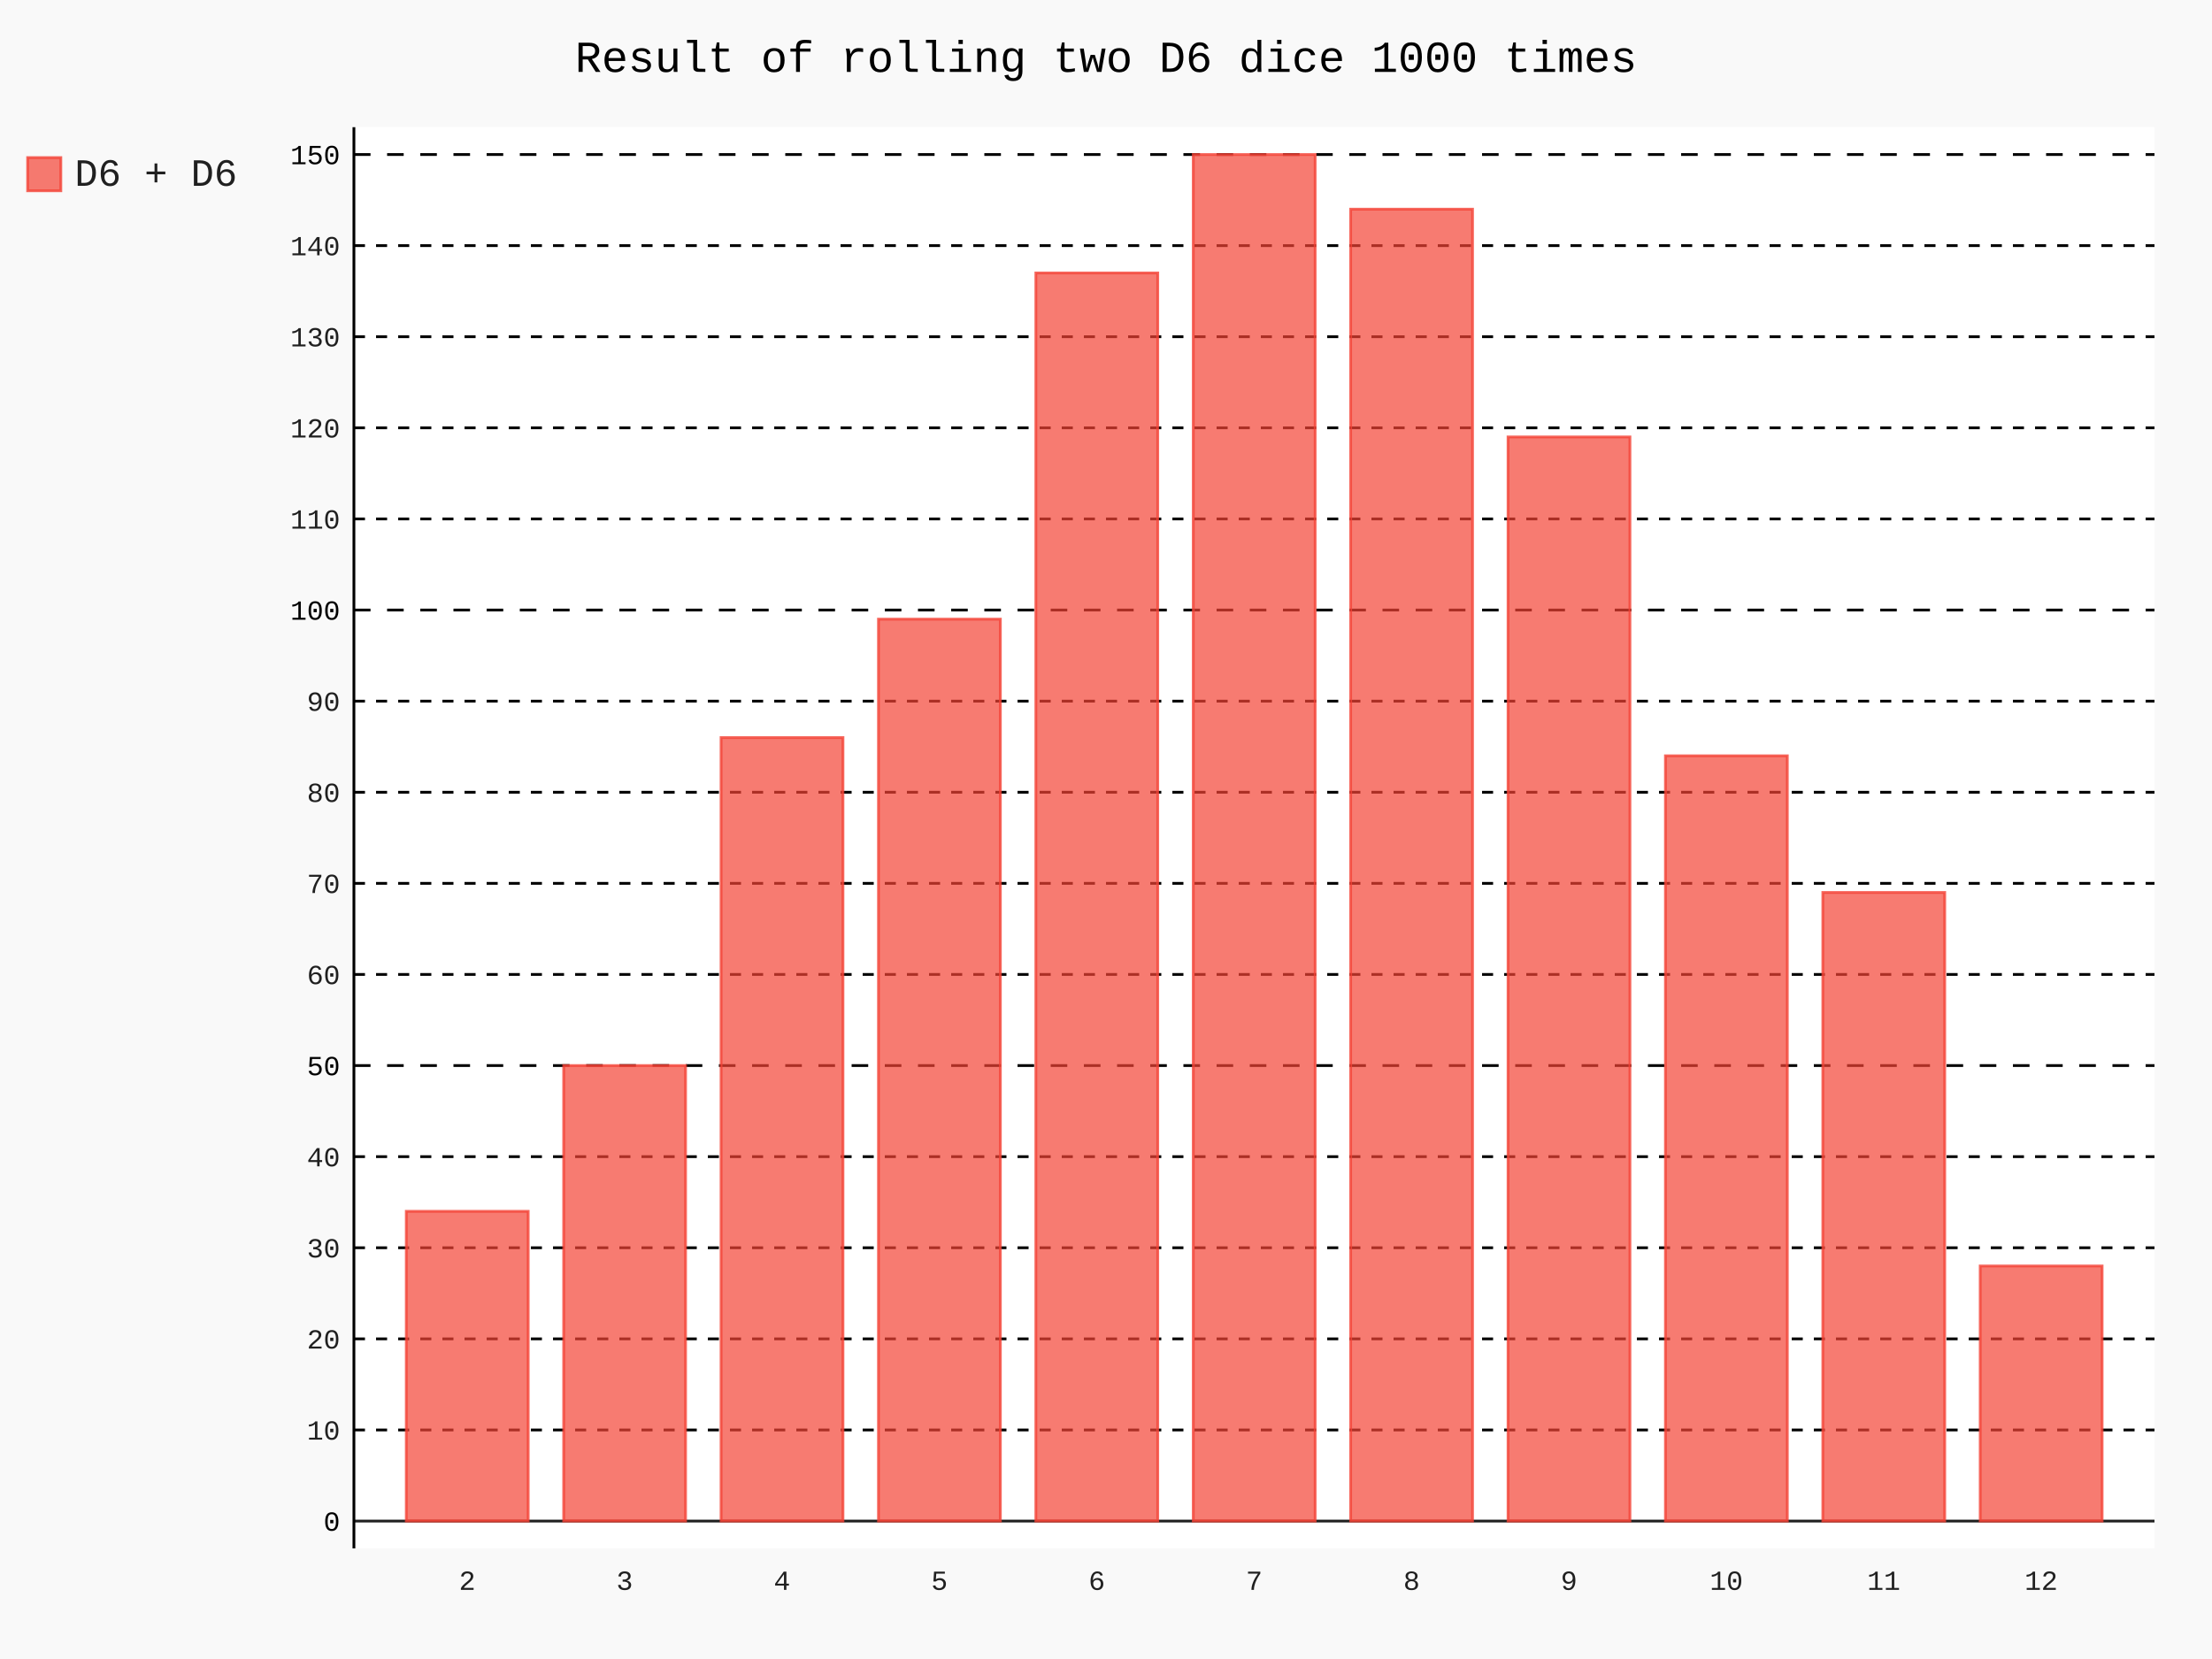
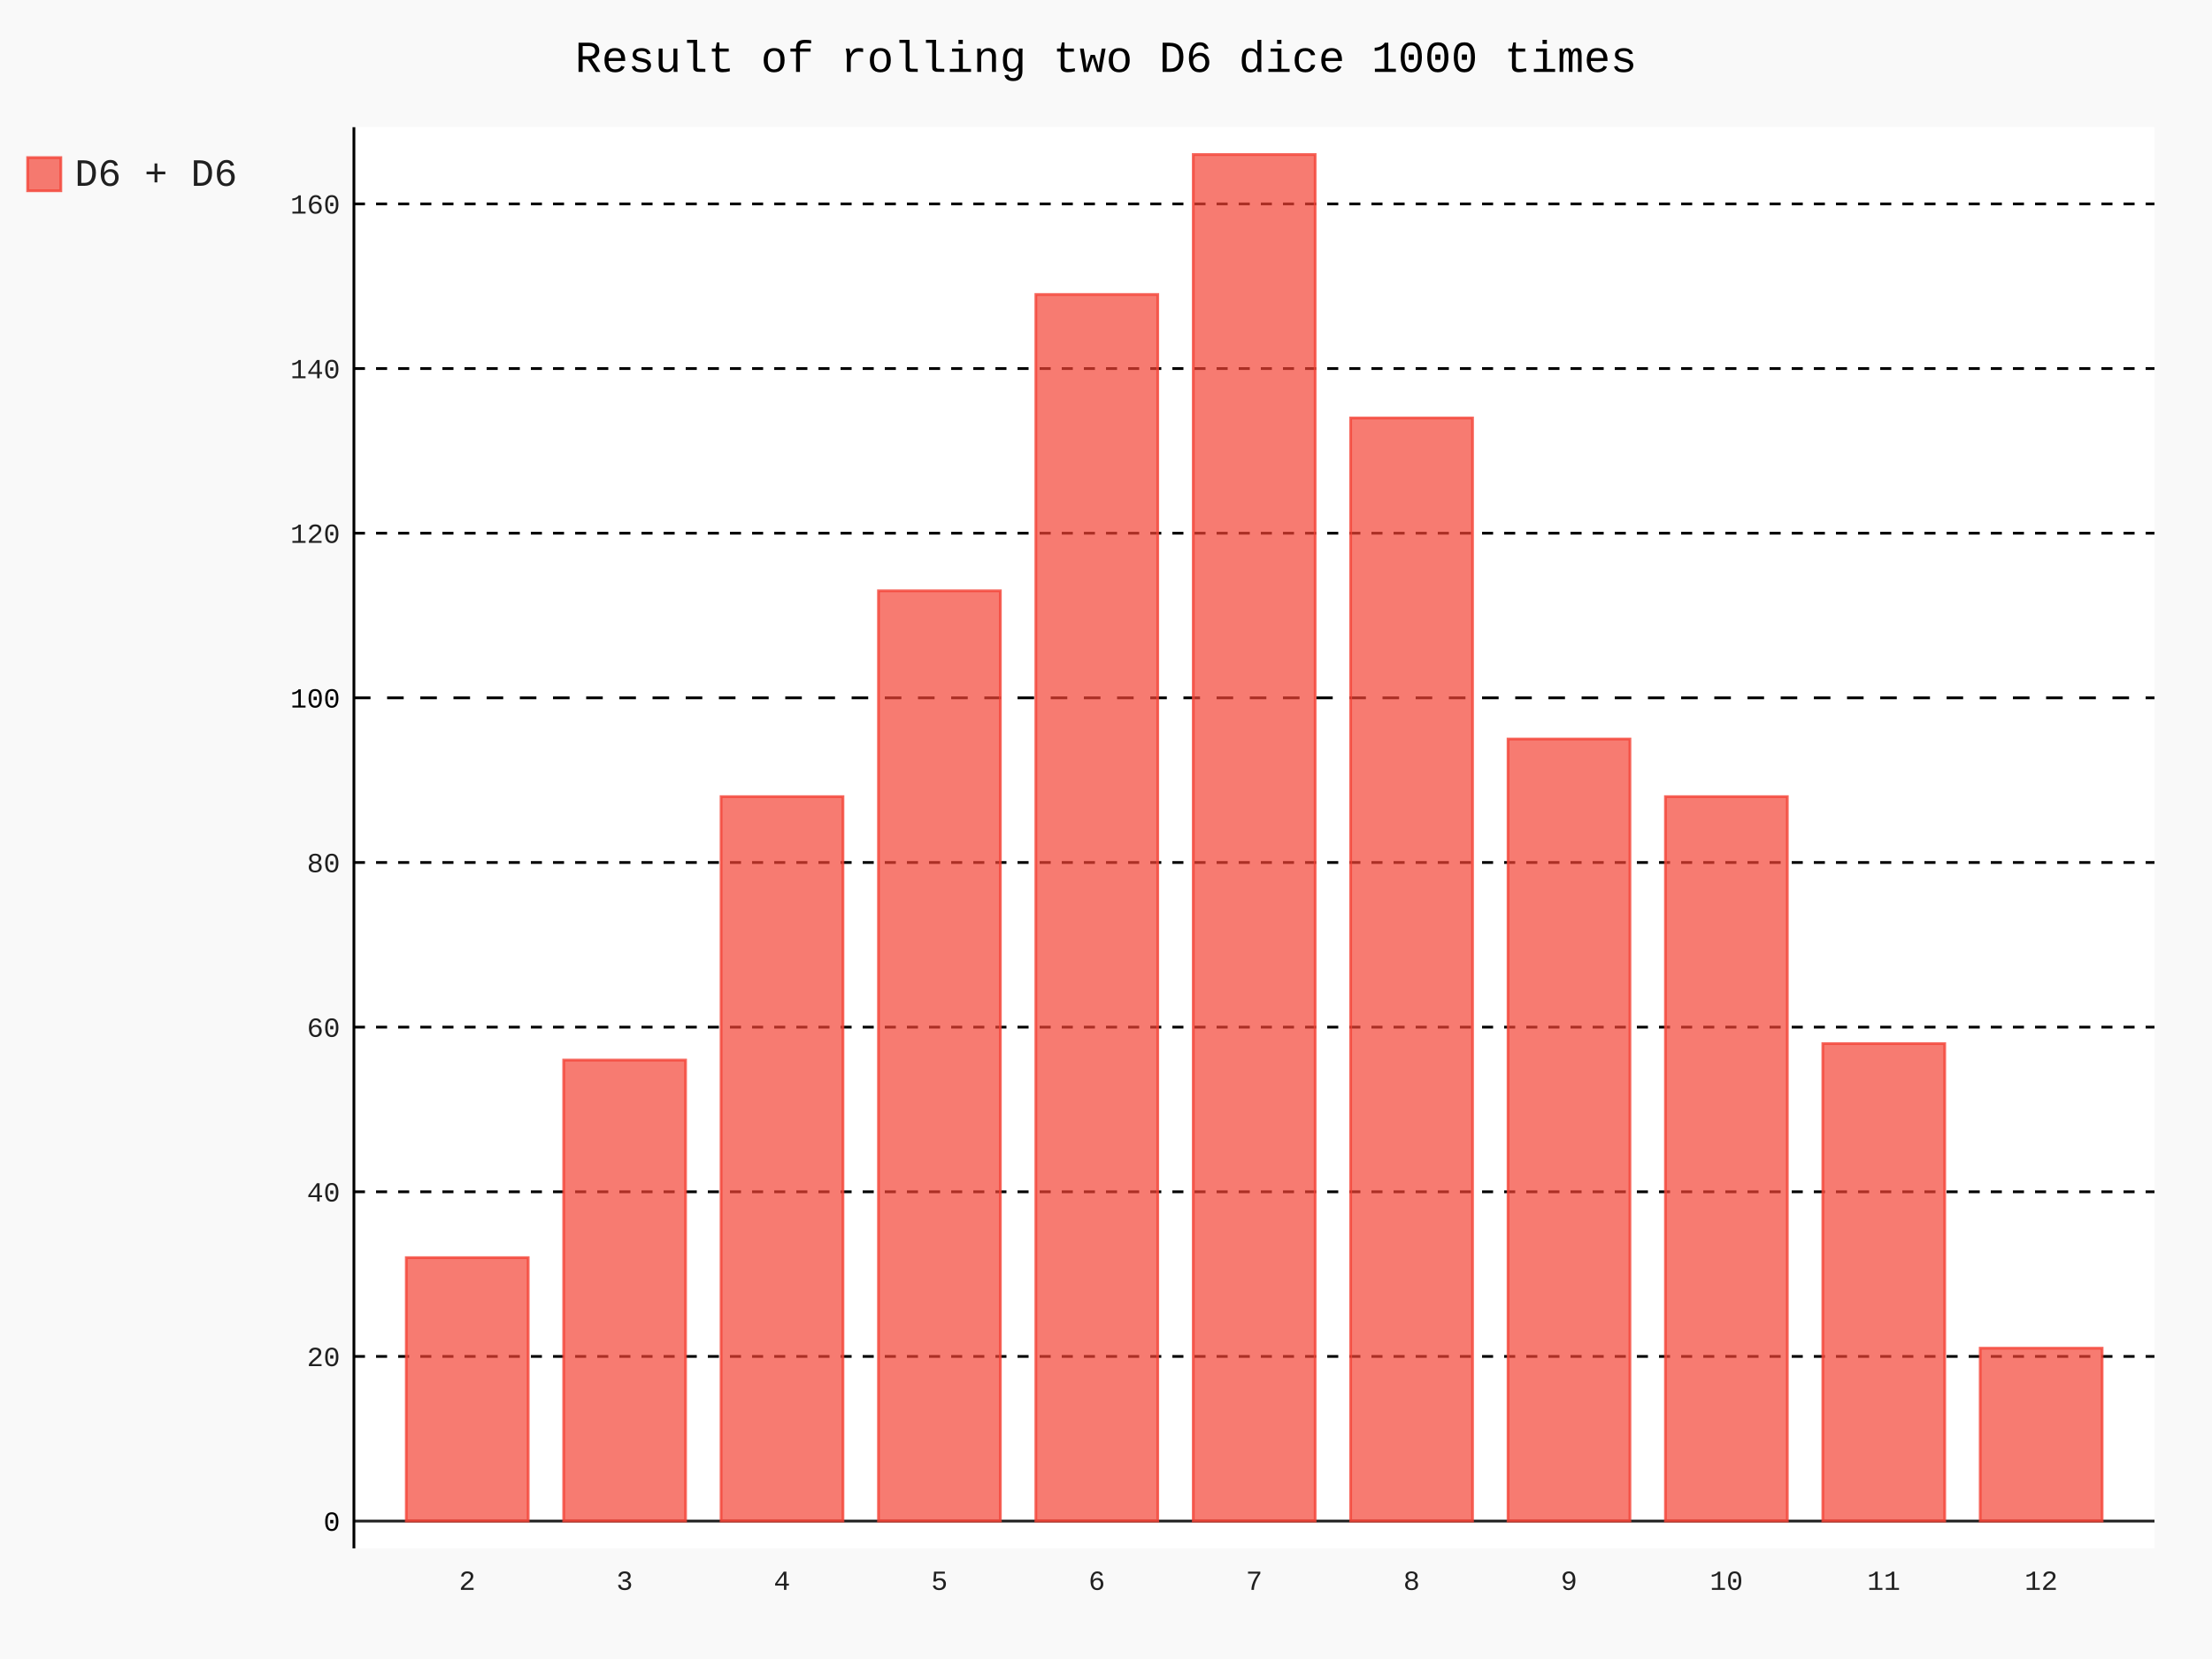
- <svg xmlns="http://www.w3.org/2000/svg" id="chart-4d494d7b-173f-40f3-a917-13144a5aabf2" class="pygal-chart" viewBox="0 0 800 600">
+ <svg xmlns="http://www.w3.org/2000/svg" id="chart-a406bae0-e3c9-4589-b843-1a130b6cd3bc" class="pygal-chart" viewBox="0 0 800 600">
  <defs>
-     <style type="text/css">#chart-4d494d7b-173f-40f3-a917-13144a5aabf2{-webkit-user-select:none;-webkit-font-smoothing:antialiased;font-family:Consolas,"Liberation Mono",Menlo,Courier,monospace}#chart-4d494d7b-173f-40f3-a917-13144a5aabf2 .title{font-family:Consolas,"Liberation Mono",Menlo,Courier,monospace;font-size:16px}#chart-4d494d7b-173f-40f3-a917-13144a5aabf2 .legends .legend text{font-family:Consolas,"Liberation Mono",Menlo,Courier,monospace;font-size:14px}#chart-4d494d7b-173f-40f3-a917-13144a5aabf2 .axis text{font-family:Consolas,"Liberation Mono",Menlo,Courier,monospace;font-size:10px}#chart-4d494d7b-173f-40f3-a917-13144a5aabf2 .axis text.major{font-family:Consolas,"Liberation Mono",Menlo,Courier,monospace;font-size:10px}#chart-4d494d7b-173f-40f3-a917-13144a5aabf2 .text-overlay text.value{font-family:Consolas,"Liberation Mono",Menlo,Courier,monospace;font-size:16px}#chart-4d494d7b-173f-40f3-a917-13144a5aabf2 .text-overlay text.label{font-family:Consolas,"Liberation Mono",Menlo,Courier,monospace;font-size:10px}#chart-4d494d7b-173f-40f3-a917-13144a5aabf2 .tooltip{font-family:Consolas,"Liberation Mono",Menlo,Courier,monospace;font-size:14px}#chart-4d494d7b-173f-40f3-a917-13144a5aabf2 text.no_data{font-family:Consolas,"Liberation Mono",Menlo,Courier,monospace;font-size:64px}
- #chart-4d494d7b-173f-40f3-a917-13144a5aabf2{background-color:rgba(249,249,249,1)}#chart-4d494d7b-173f-40f3-a917-13144a5aabf2 path,#chart-4d494d7b-173f-40f3-a917-13144a5aabf2 line,#chart-4d494d7b-173f-40f3-a917-13144a5aabf2 rect,#chart-4d494d7b-173f-40f3-a917-13144a5aabf2 circle{-webkit-transition:150ms;-moz-transition:150ms;transition:150ms}#chart-4d494d7b-173f-40f3-a917-13144a5aabf2 .graph &gt; .background{fill:rgba(249,249,249,1)}#chart-4d494d7b-173f-40f3-a917-13144a5aabf2 .plot &gt; .background{fill:rgba(255,255,255,1)}#chart-4d494d7b-173f-40f3-a917-13144a5aabf2 .graph{fill:rgba(0,0,0,.87)}#chart-4d494d7b-173f-40f3-a917-13144a5aabf2 text.no_data{fill:rgba(0,0,0,1)}#chart-4d494d7b-173f-40f3-a917-13144a5aabf2 .title{fill:rgba(0,0,0,1)}#chart-4d494d7b-173f-40f3-a917-13144a5aabf2 .legends .legend text{fill:rgba(0,0,0,.87)}#chart-4d494d7b-173f-40f3-a917-13144a5aabf2 .legends .legend:hover text{fill:rgba(0,0,0,1)}#chart-4d494d7b-173f-40f3-a917-13144a5aabf2 .axis .line{stroke:rgba(0,0,0,1)}#chart-4d494d7b-173f-40f3-a917-13144a5aabf2 .axis .guide.line{stroke:rgba(0,0,0,.54)}#chart-4d494d7b-173f-40f3-a917-13144a5aabf2 .axis .major.line{stroke:rgba(0,0,0,.87)}#chart-4d494d7b-173f-40f3-a917-13144a5aabf2 .axis text.major{fill:rgba(0,0,0,1)}#chart-4d494d7b-173f-40f3-a917-13144a5aabf2 .axis.y .guides:hover .guide.line,#chart-4d494d7b-173f-40f3-a917-13144a5aabf2 .line-graph .axis.x .guides:hover .guide.line,#chart-4d494d7b-173f-40f3-a917-13144a5aabf2 .stackedline-graph .axis.x .guides:hover .guide.line,#chart-4d494d7b-173f-40f3-a917-13144a5aabf2 .xy-graph .axis.x .guides:hover .guide.line{stroke:rgba(0,0,0,1)}#chart-4d494d7b-173f-40f3-a917-13144a5aabf2 .axis .guides:hover text{fill:rgba(0,0,0,1)}#chart-4d494d7b-173f-40f3-a917-13144a5aabf2 .reactive{fill-opacity:.7;stroke-opacity:.8;stroke-width:1}#chart-4d494d7b-173f-40f3-a917-13144a5aabf2 .ci{stroke:rgba(0,0,0,.87)}#chart-4d494d7b-173f-40f3-a917-13144a5aabf2 .reactive.active,#chart-4d494d7b-173f-40f3-a917-13144a5aabf2 .active .reactive{fill-opacity:.8;stroke-opacity:.9;stroke-width:4}#chart-4d494d7b-173f-40f3-a917-13144a5aabf2 .ci .reactive.active{stroke-width:1.5}#chart-4d494d7b-173f-40f3-a917-13144a5aabf2 .series text{fill:rgba(0,0,0,1)}#chart-4d494d7b-173f-40f3-a917-13144a5aabf2 .tooltip rect{fill:rgba(255,255,255,1);stroke:rgba(0,0,0,1);-webkit-transition:opacity 150ms;-moz-transition:opacity 150ms;transition:opacity 150ms}#chart-4d494d7b-173f-40f3-a917-13144a5aabf2 .tooltip .label{fill:rgba(0,0,0,.87)}#chart-4d494d7b-173f-40f3-a917-13144a5aabf2 .tooltip .label{fill:rgba(0,0,0,.87)}#chart-4d494d7b-173f-40f3-a917-13144a5aabf2 .tooltip .legend{font-size:.8em;fill:rgba(0,0,0,.54)}#chart-4d494d7b-173f-40f3-a917-13144a5aabf2 .tooltip .x_label{font-size:.6em;fill:rgba(0,0,0,1)}#chart-4d494d7b-173f-40f3-a917-13144a5aabf2 .tooltip .xlink{font-size:.5em;text-decoration:underline}#chart-4d494d7b-173f-40f3-a917-13144a5aabf2 .tooltip .value{font-size:1.5em}#chart-4d494d7b-173f-40f3-a917-13144a5aabf2 .bound{font-size:.5em}#chart-4d494d7b-173f-40f3-a917-13144a5aabf2 .max-value{font-size:.75em;fill:rgba(0,0,0,.54)}#chart-4d494d7b-173f-40f3-a917-13144a5aabf2 .map-element{fill:rgba(255,255,255,1);stroke:rgba(0,0,0,.54) !important}#chart-4d494d7b-173f-40f3-a917-13144a5aabf2 .map-element .reactive{fill-opacity:inherit;stroke-opacity:inherit}#chart-4d494d7b-173f-40f3-a917-13144a5aabf2 .color-0,#chart-4d494d7b-173f-40f3-a917-13144a5aabf2 .color-0 a:visited{stroke:#F44336;fill:#F44336}#chart-4d494d7b-173f-40f3-a917-13144a5aabf2 .text-overlay .color-0 text{fill:black}
- #chart-4d494d7b-173f-40f3-a917-13144a5aabf2 text.no_data{text-anchor:middle}#chart-4d494d7b-173f-40f3-a917-13144a5aabf2 .guide.line{fill:none}#chart-4d494d7b-173f-40f3-a917-13144a5aabf2 .centered{text-anchor:middle}#chart-4d494d7b-173f-40f3-a917-13144a5aabf2 .title{text-anchor:middle}#chart-4d494d7b-173f-40f3-a917-13144a5aabf2 .legends .legend text{fill-opacity:1}#chart-4d494d7b-173f-40f3-a917-13144a5aabf2 .axis.x text{text-anchor:middle}#chart-4d494d7b-173f-40f3-a917-13144a5aabf2 .axis.x:not(.web) text[transform]{text-anchor:start}#chart-4d494d7b-173f-40f3-a917-13144a5aabf2 .axis.x:not(.web) text[transform].backwards{text-anchor:end}#chart-4d494d7b-173f-40f3-a917-13144a5aabf2 .axis.y text{text-anchor:end}#chart-4d494d7b-173f-40f3-a917-13144a5aabf2 .axis.y text[transform].backwards{text-anchor:start}#chart-4d494d7b-173f-40f3-a917-13144a5aabf2 .axis.y2 text{text-anchor:start}#chart-4d494d7b-173f-40f3-a917-13144a5aabf2 .axis.y2 text[transform].backwards{text-anchor:end}#chart-4d494d7b-173f-40f3-a917-13144a5aabf2 .axis .guide.line{stroke-dasharray:4,4;stroke:black}#chart-4d494d7b-173f-40f3-a917-13144a5aabf2 .axis .major.guide.line{stroke-dasharray:6,6;stroke:black}#chart-4d494d7b-173f-40f3-a917-13144a5aabf2 .horizontal .axis.y .guide.line,#chart-4d494d7b-173f-40f3-a917-13144a5aabf2 .horizontal .axis.y2 .guide.line,#chart-4d494d7b-173f-40f3-a917-13144a5aabf2 .vertical .axis.x .guide.line{opacity:0}#chart-4d494d7b-173f-40f3-a917-13144a5aabf2 .horizontal .axis.always_show .guide.line,#chart-4d494d7b-173f-40f3-a917-13144a5aabf2 .vertical .axis.always_show .guide.line{opacity:1 !important}#chart-4d494d7b-173f-40f3-a917-13144a5aabf2 .axis.y .guides:hover .guide.line,#chart-4d494d7b-173f-40f3-a917-13144a5aabf2 .axis.y2 .guides:hover .guide.line,#chart-4d494d7b-173f-40f3-a917-13144a5aabf2 .axis.x .guides:hover .guide.line{opacity:1}#chart-4d494d7b-173f-40f3-a917-13144a5aabf2 .axis .guides:hover text{opacity:1}#chart-4d494d7b-173f-40f3-a917-13144a5aabf2 .nofill{fill:none}#chart-4d494d7b-173f-40f3-a917-13144a5aabf2 .subtle-fill{fill-opacity:.2}#chart-4d494d7b-173f-40f3-a917-13144a5aabf2 .dot{stroke-width:1px;fill-opacity:1;stroke-opacity:1}#chart-4d494d7b-173f-40f3-a917-13144a5aabf2 .dot.active{stroke-width:5px}#chart-4d494d7b-173f-40f3-a917-13144a5aabf2 .dot.negative{fill:transparent}#chart-4d494d7b-173f-40f3-a917-13144a5aabf2 text,#chart-4d494d7b-173f-40f3-a917-13144a5aabf2 tspan{stroke:none !important}#chart-4d494d7b-173f-40f3-a917-13144a5aabf2 .series text.active{opacity:1}#chart-4d494d7b-173f-40f3-a917-13144a5aabf2 .tooltip rect{fill-opacity:.95;stroke-width:.5}#chart-4d494d7b-173f-40f3-a917-13144a5aabf2 .tooltip text{fill-opacity:1}#chart-4d494d7b-173f-40f3-a917-13144a5aabf2 .showable{visibility:hidden}#chart-4d494d7b-173f-40f3-a917-13144a5aabf2 .showable.shown{visibility:visible}#chart-4d494d7b-173f-40f3-a917-13144a5aabf2 .gauge-background{fill:rgba(229,229,229,1);stroke:none}#chart-4d494d7b-173f-40f3-a917-13144a5aabf2 .bg-lines{stroke:rgba(249,249,249,1);stroke-width:2px}</style>
+     <style type="text/css">#chart-a406bae0-e3c9-4589-b843-1a130b6cd3bc{-webkit-user-select:none;-webkit-font-smoothing:antialiased;font-family:Consolas,"Liberation Mono",Menlo,Courier,monospace}#chart-a406bae0-e3c9-4589-b843-1a130b6cd3bc .title{font-family:Consolas,"Liberation Mono",Menlo,Courier,monospace;font-size:16px}#chart-a406bae0-e3c9-4589-b843-1a130b6cd3bc .legends .legend text{font-family:Consolas,"Liberation Mono",Menlo,Courier,monospace;font-size:14px}#chart-a406bae0-e3c9-4589-b843-1a130b6cd3bc .axis text{font-family:Consolas,"Liberation Mono",Menlo,Courier,monospace;font-size:10px}#chart-a406bae0-e3c9-4589-b843-1a130b6cd3bc .axis text.major{font-family:Consolas,"Liberation Mono",Menlo,Courier,monospace;font-size:10px}#chart-a406bae0-e3c9-4589-b843-1a130b6cd3bc .text-overlay text.value{font-family:Consolas,"Liberation Mono",Menlo,Courier,monospace;font-size:16px}#chart-a406bae0-e3c9-4589-b843-1a130b6cd3bc .text-overlay text.label{font-family:Consolas,"Liberation Mono",Menlo,Courier,monospace;font-size:10px}#chart-a406bae0-e3c9-4589-b843-1a130b6cd3bc .tooltip{font-family:Consolas,"Liberation Mono",Menlo,Courier,monospace;font-size:14px}#chart-a406bae0-e3c9-4589-b843-1a130b6cd3bc text.no_data{font-family:Consolas,"Liberation Mono",Menlo,Courier,monospace;font-size:64px}
+ #chart-a406bae0-e3c9-4589-b843-1a130b6cd3bc{background-color:rgba(249,249,249,1)}#chart-a406bae0-e3c9-4589-b843-1a130b6cd3bc path,#chart-a406bae0-e3c9-4589-b843-1a130b6cd3bc line,#chart-a406bae0-e3c9-4589-b843-1a130b6cd3bc rect,#chart-a406bae0-e3c9-4589-b843-1a130b6cd3bc circle{-webkit-transition:150ms;-moz-transition:150ms;transition:150ms}#chart-a406bae0-e3c9-4589-b843-1a130b6cd3bc .graph &gt; .background{fill:rgba(249,249,249,1)}#chart-a406bae0-e3c9-4589-b843-1a130b6cd3bc .plot &gt; .background{fill:rgba(255,255,255,1)}#chart-a406bae0-e3c9-4589-b843-1a130b6cd3bc .graph{fill:rgba(0,0,0,.87)}#chart-a406bae0-e3c9-4589-b843-1a130b6cd3bc text.no_data{fill:rgba(0,0,0,1)}#chart-a406bae0-e3c9-4589-b843-1a130b6cd3bc .title{fill:rgba(0,0,0,1)}#chart-a406bae0-e3c9-4589-b843-1a130b6cd3bc .legends .legend text{fill:rgba(0,0,0,.87)}#chart-a406bae0-e3c9-4589-b843-1a130b6cd3bc .legends .legend:hover text{fill:rgba(0,0,0,1)}#chart-a406bae0-e3c9-4589-b843-1a130b6cd3bc .axis .line{stroke:rgba(0,0,0,1)}#chart-a406bae0-e3c9-4589-b843-1a130b6cd3bc .axis .guide.line{stroke:rgba(0,0,0,.54)}#chart-a406bae0-e3c9-4589-b843-1a130b6cd3bc .axis .major.line{stroke:rgba(0,0,0,.87)}#chart-a406bae0-e3c9-4589-b843-1a130b6cd3bc .axis text.major{fill:rgba(0,0,0,1)}#chart-a406bae0-e3c9-4589-b843-1a130b6cd3bc .axis.y .guides:hover .guide.line,#chart-a406bae0-e3c9-4589-b843-1a130b6cd3bc .line-graph .axis.x .guides:hover .guide.line,#chart-a406bae0-e3c9-4589-b843-1a130b6cd3bc .stackedline-graph .axis.x .guides:hover .guide.line,#chart-a406bae0-e3c9-4589-b843-1a130b6cd3bc .xy-graph .axis.x .guides:hover .guide.line{stroke:rgba(0,0,0,1)}#chart-a406bae0-e3c9-4589-b843-1a130b6cd3bc .axis .guides:hover text{fill:rgba(0,0,0,1)}#chart-a406bae0-e3c9-4589-b843-1a130b6cd3bc .reactive{fill-opacity:.7;stroke-opacity:.8;stroke-width:1}#chart-a406bae0-e3c9-4589-b843-1a130b6cd3bc .ci{stroke:rgba(0,0,0,.87)}#chart-a406bae0-e3c9-4589-b843-1a130b6cd3bc .reactive.active,#chart-a406bae0-e3c9-4589-b843-1a130b6cd3bc .active .reactive{fill-opacity:.8;stroke-opacity:.9;stroke-width:4}#chart-a406bae0-e3c9-4589-b843-1a130b6cd3bc .ci .reactive.active{stroke-width:1.5}#chart-a406bae0-e3c9-4589-b843-1a130b6cd3bc .series text{fill:rgba(0,0,0,1)}#chart-a406bae0-e3c9-4589-b843-1a130b6cd3bc .tooltip rect{fill:rgba(255,255,255,1);stroke:rgba(0,0,0,1);-webkit-transition:opacity 150ms;-moz-transition:opacity 150ms;transition:opacity 150ms}#chart-a406bae0-e3c9-4589-b843-1a130b6cd3bc .tooltip .label{fill:rgba(0,0,0,.87)}#chart-a406bae0-e3c9-4589-b843-1a130b6cd3bc .tooltip .label{fill:rgba(0,0,0,.87)}#chart-a406bae0-e3c9-4589-b843-1a130b6cd3bc .tooltip .legend{font-size:.8em;fill:rgba(0,0,0,.54)}#chart-a406bae0-e3c9-4589-b843-1a130b6cd3bc .tooltip .x_label{font-size:.6em;fill:rgba(0,0,0,1)}#chart-a406bae0-e3c9-4589-b843-1a130b6cd3bc .tooltip .xlink{font-size:.5em;text-decoration:underline}#chart-a406bae0-e3c9-4589-b843-1a130b6cd3bc .tooltip .value{font-size:1.5em}#chart-a406bae0-e3c9-4589-b843-1a130b6cd3bc .bound{font-size:.5em}#chart-a406bae0-e3c9-4589-b843-1a130b6cd3bc .max-value{font-size:.75em;fill:rgba(0,0,0,.54)}#chart-a406bae0-e3c9-4589-b843-1a130b6cd3bc .map-element{fill:rgba(255,255,255,1);stroke:rgba(0,0,0,.54) !important}#chart-a406bae0-e3c9-4589-b843-1a130b6cd3bc .map-element .reactive{fill-opacity:inherit;stroke-opacity:inherit}#chart-a406bae0-e3c9-4589-b843-1a130b6cd3bc .color-0,#chart-a406bae0-e3c9-4589-b843-1a130b6cd3bc .color-0 a:visited{stroke:#F44336;fill:#F44336}#chart-a406bae0-e3c9-4589-b843-1a130b6cd3bc .text-overlay .color-0 text{fill:black}
+ #chart-a406bae0-e3c9-4589-b843-1a130b6cd3bc text.no_data{text-anchor:middle}#chart-a406bae0-e3c9-4589-b843-1a130b6cd3bc .guide.line{fill:none}#chart-a406bae0-e3c9-4589-b843-1a130b6cd3bc .centered{text-anchor:middle}#chart-a406bae0-e3c9-4589-b843-1a130b6cd3bc .title{text-anchor:middle}#chart-a406bae0-e3c9-4589-b843-1a130b6cd3bc .legends .legend text{fill-opacity:1}#chart-a406bae0-e3c9-4589-b843-1a130b6cd3bc .axis.x text{text-anchor:middle}#chart-a406bae0-e3c9-4589-b843-1a130b6cd3bc .axis.x:not(.web) text[transform]{text-anchor:start}#chart-a406bae0-e3c9-4589-b843-1a130b6cd3bc .axis.x:not(.web) text[transform].backwards{text-anchor:end}#chart-a406bae0-e3c9-4589-b843-1a130b6cd3bc .axis.y text{text-anchor:end}#chart-a406bae0-e3c9-4589-b843-1a130b6cd3bc .axis.y text[transform].backwards{text-anchor:start}#chart-a406bae0-e3c9-4589-b843-1a130b6cd3bc .axis.y2 text{text-anchor:start}#chart-a406bae0-e3c9-4589-b843-1a130b6cd3bc .axis.y2 text[transform].backwards{text-anchor:end}#chart-a406bae0-e3c9-4589-b843-1a130b6cd3bc .axis .guide.line{stroke-dasharray:4,4;stroke:black}#chart-a406bae0-e3c9-4589-b843-1a130b6cd3bc .axis .major.guide.line{stroke-dasharray:6,6;stroke:black}#chart-a406bae0-e3c9-4589-b843-1a130b6cd3bc .horizontal .axis.y .guide.line,#chart-a406bae0-e3c9-4589-b843-1a130b6cd3bc .horizontal .axis.y2 .guide.line,#chart-a406bae0-e3c9-4589-b843-1a130b6cd3bc .vertical .axis.x .guide.line{opacity:0}#chart-a406bae0-e3c9-4589-b843-1a130b6cd3bc .horizontal .axis.always_show .guide.line,#chart-a406bae0-e3c9-4589-b843-1a130b6cd3bc .vertical .axis.always_show .guide.line{opacity:1 !important}#chart-a406bae0-e3c9-4589-b843-1a130b6cd3bc .axis.y .guides:hover .guide.line,#chart-a406bae0-e3c9-4589-b843-1a130b6cd3bc .axis.y2 .guides:hover .guide.line,#chart-a406bae0-e3c9-4589-b843-1a130b6cd3bc .axis.x .guides:hover .guide.line{opacity:1}#chart-a406bae0-e3c9-4589-b843-1a130b6cd3bc .axis .guides:hover text{opacity:1}#chart-a406bae0-e3c9-4589-b843-1a130b6cd3bc .nofill{fill:none}#chart-a406bae0-e3c9-4589-b843-1a130b6cd3bc .subtle-fill{fill-opacity:.2}#chart-a406bae0-e3c9-4589-b843-1a130b6cd3bc .dot{stroke-width:1px;fill-opacity:1;stroke-opacity:1}#chart-a406bae0-e3c9-4589-b843-1a130b6cd3bc .dot.active{stroke-width:5px}#chart-a406bae0-e3c9-4589-b843-1a130b6cd3bc .dot.negative{fill:transparent}#chart-a406bae0-e3c9-4589-b843-1a130b6cd3bc text,#chart-a406bae0-e3c9-4589-b843-1a130b6cd3bc tspan{stroke:none !important}#chart-a406bae0-e3c9-4589-b843-1a130b6cd3bc .series text.active{opacity:1}#chart-a406bae0-e3c9-4589-b843-1a130b6cd3bc .tooltip rect{fill-opacity:.95;stroke-width:.5}#chart-a406bae0-e3c9-4589-b843-1a130b6cd3bc .tooltip text{fill-opacity:1}#chart-a406bae0-e3c9-4589-b843-1a130b6cd3bc .showable{visibility:hidden}#chart-a406bae0-e3c9-4589-b843-1a130b6cd3bc .showable.shown{visibility:visible}#chart-a406bae0-e3c9-4589-b843-1a130b6cd3bc .gauge-background{fill:rgba(229,229,229,1);stroke:none}#chart-a406bae0-e3c9-4589-b843-1a130b6cd3bc .bg-lines{stroke:rgba(249,249,249,1);stroke-width:2px}</style>
  </defs>
  <g class="graph bar-graph vertical">
    <rect x="0" y="0" width="800" height="600" class="background" />
    <g transform="translate(128, 46)" class="plot">
      <rect x="0" y="0" width="651.2" height="514" class="background" />
      <g class="axis y always_show">
        <g class="guides">
          <path d="M0 504.115 h651.2" class="axis major line" />
          <text x="-5" y="507.615" class="major">0</text>
        </g>
        <g class="guides">
-           <path d="M0 471.167 h651.2" class="guide line" />
-           <text x="-5" y="474.667" class="">10</text>
+           <path d="M0 444.57 h651.2" class="guide line" />
+           <text x="-5" y="448.07" class="">20</text>
        </g>
        <g class="guides">
-           <path d="M0 438.218 h651.2" class="guide line" />
-           <text x="-5" y="441.718" class="">20</text>
+           <path d="M0 385.024 h651.2" class="guide line" />
+           <text x="-5" y="388.524" class="">40</text>
        </g>
        <g class="guides">
-           <path d="M0 405.269 h651.2" class="guide line" />
-           <text x="-5" y="408.769" class="">30</text>
+           <path d="M0 325.478 h651.2" class="guide line" />
+           <text x="-5" y="328.978" class="">60</text>
        </g>
        <g class="guides">
-           <path d="M0 372.321 h651.2" class="guide line" />
-           <text x="-5" y="375.821" class="">40</text>
+           <path d="M0 265.932 h651.2" class="guide line" />
+           <text x="-5" y="269.432" class="">80</text>
        </g>
        <g class="guides">
-           <path d="M0 339.372 h651.2" class="major guide line" />
-           <text x="-5" y="342.872" class="major">50</text>
+           <path d="M0 206.386 h651.2" class="major guide line" />
+           <text x="-5" y="209.886" class="major">100</text>
        </g>
        <g class="guides">
-           <path d="M0 306.423 h651.2" class="guide line" />
-           <text x="-5" y="309.923" class="">60</text>
+           <path d="M0 146.84 h651.2" class="guide line" />
+           <text x="-5" y="150.34" class="">120</text>
        </g>
        <g class="guides">
-           <path d="M0 273.474 h651.2" class="guide line" />
-           <text x="-5" y="276.974" class="">70</text>
+           <path d="M0 87.294 h651.2" class="guide line" />
+           <text x="-5" y="90.794" class="">140</text>
        </g>
        <g class="guides">
-           <path d="M0 240.526 h651.2" class="guide line" />
-           <text x="-5" y="244.026" class="">80</text>
-         </g>
-         <g class="guides">
-           <path d="M0 207.577 h651.2" class="guide line" />
-           <text x="-5" y="211.077" class="">90</text>
-         </g>
-         <g class="guides">
-           <path d="M0 174.628 h651.2" class="major guide line" />
-           <text x="-5" y="178.128" class="major">100</text>
-         </g>
-         <g class="guides">
-           <path d="M0 141.679 h651.2" class="guide line" />
-           <text x="-5" y="145.179" class="">110</text>
-         </g>
-         <g class="guides">
-           <path d="M0 108.731 h651.2" class="guide line" />
-           <text x="-5" y="112.231" class="">120</text>
-         </g>
-         <g class="guides">
-           <path d="M0 75.782 h651.2" class="guide line" />
-           <text x="-5" y="79.282" class="">130</text>
-         </g>
-         <g class="guides">
-           <path d="M0 42.833 h651.2" class="guide line" />
-           <text x="-5" y="46.333" class="">140</text>
-         </g>
-         <g class="guides">
-           <path d="M0 9.885 h651.2" class="major guide line" />
-           <text x="-5" y="13.385" class="major">150</text>
+           <path d="M0 27.748 h651.2" class="guide line" />
+           <text x="-5" y="31.248" class="">160</text>
        </g>
      </g>
      <g class="axis x">
        <path d="M0 0 v514" class="line" />
        <g class="guides">
          <path d="M40.985 0 v514" class="guide line" />
          <text x="40.985" y="529.0" class="">2</text>
        </g>
        <g class="guides">
          <path d="M97.908 0 v514" class="guide line" />
          <text x="97.908" y="529.0" class="">3</text>
        </g>
        <g class="guides">
          <path d="M154.831 0 v514" class="guide line" />
          <text x="154.831" y="529.0" class="">4</text>
        </g>
        <g class="guides">
          <path d="M211.754 0 v514" class="guide line" />
          <text x="211.754" y="529.0" class="">5</text>
        </g>
        <g class="guides">
          <path d="M268.677 0 v514" class="guide line" />
          <text x="268.677" y="529.0" class="">6</text>
        </g>
        <g class="guides">
          <path d="M325.6 0 v514" class="guide line" />
          <text x="325.6" y="529.0" class="">7</text>
        </g>
        <g class="guides">
          <path d="M382.523 0 v514" class="guide line" />
          <text x="382.523" y="529.0" class="">8</text>
        </g>
        <g class="guides">
          <path d="M439.446 0 v514" class="guide line" />
          <text x="439.446" y="529.0" class="">9</text>
        </g>
        <g class="guides">
          <path d="M496.369 0 v514" class="guide line" />
          <text x="496.369" y="529.0" class="">10</text>
        </g>
        <g class="guides">
          <path d="M553.292 0 v514" class="guide line" />
          <text x="553.292" y="529.0" class="">11</text>
        </g>
        <g class="guides">
          <path d="M610.215 0 v514" class="guide line" />
          <text x="610.215" y="529.0" class="">12</text>
        </g>
      </g>
      <g class="series serie-0 color-0">
        <g class="bars">
          <g class="bar">
-             <rect x="18.944" y="392.09" rx="0" ry="0" width="44.081" height="112.026" class="rect reactive tooltip-trigger" />
+             <rect x="18.944" y="408.842" rx="0" ry="0" width="44.081" height="95.273" class="rect reactive tooltip-trigger" />
          </g>
          <g class="bar">
-             <rect x="75.867" y="339.372" rx="0" ry="0" width="44.081" height="164.744" class="rect reactive tooltip-trigger" />
+             <rect x="75.867" y="337.387" rx="0" ry="0" width="44.081" height="166.728" class="rect reactive tooltip-trigger" />
          </g>
          <g class="bar">
-             <rect x="132.79" y="220.756" rx="0" ry="0" width="44.081" height="283.359" class="rect reactive tooltip-trigger" />
+             <rect x="132.79" y="242.114" rx="0" ry="0" width="44.081" height="262.002" class="rect reactive tooltip-trigger" />
          </g>
          <g class="bar">
-             <rect x="189.713" y="177.923" rx="0" ry="0" width="44.081" height="326.192" class="rect reactive tooltip-trigger" />
+             <rect x="189.713" y="167.681" rx="0" ry="0" width="44.081" height="336.434" class="rect reactive tooltip-trigger" />
          </g>
          <g class="bar">
-             <rect x="246.636" y="52.718" rx="0" ry="0" width="44.081" height="451.397" class="rect reactive tooltip-trigger" />
+             <rect x="246.636" y="60.499" rx="0" ry="0" width="44.081" height="443.617" class="rect reactive tooltip-trigger" />
          </g>
          <g class="bar">
            <rect x="303.559" y="9.885" rx="0" ry="0" width="44.081" height="494.231" class="rect reactive tooltip-trigger" />
          </g>
          <g class="bar">
-             <rect x="360.482" y="29.654" rx="0" ry="0" width="44.081" height="474.462" class="rect reactive tooltip-trigger" />
+             <rect x="360.482" y="105.158" rx="0" ry="0" width="44.081" height="398.957" class="rect reactive tooltip-trigger" />
          </g>
          <g class="bar">
-             <rect x="417.406" y="112.026" rx="0" ry="0" width="44.081" height="392.09" class="rect reactive tooltip-trigger" />
+             <rect x="417.406" y="221.272" rx="0" ry="0" width="44.081" height="282.843" class="rect reactive tooltip-trigger" />
          </g>
          <g class="bar">
-             <rect x="474.329" y="227.346" rx="0" ry="0" width="44.081" height="276.769" class="rect reactive tooltip-trigger" />
+             <rect x="474.329" y="242.114" rx="0" ry="0" width="44.081" height="262.002" class="rect reactive tooltip-trigger" />
          </g>
          <g class="bar">
-             <rect x="531.252" y="276.769" rx="0" ry="0" width="44.081" height="227.346" class="rect reactive tooltip-trigger" />
+             <rect x="531.252" y="331.432" rx="0" ry="0" width="44.081" height="172.683" class="rect reactive tooltip-trigger" />
          </g>
          <g class="bar">
-             <rect x="588.175" y="411.859" rx="0" ry="0" width="44.081" height="92.256" class="rect reactive tooltip-trigger" />
+             <rect x="588.175" y="441.592" rx="0" ry="0" width="44.081" height="62.523" class="rect reactive tooltip-trigger" />
          </g>
        </g>
      </g>
    </g>
    <g class="titles">
      <text x="400.0" y="26" class="title plot_title">Result of rolling two D6 dice 1000 times</text>
    </g>
    <g transform="translate(128, 46)" class="plot overlay">
      <g class="series serie-0 color-0" />
    </g>
    <g transform="translate(128, 46)" class="plot text-overlay">
      <g class="series serie-0 color-0" />
    </g>
    <g transform="translate(128, 46)" class="plot tooltip-overlay">
      <g transform="translate(0 0)" style="opacity: 0" class="tooltip">
        <rect rx="0" ry="0" width="0" height="0" class="tooltip-box" />
        <g class="text" />
      </g>
    </g>
    <g transform="translate(10, 56)" class="legends">
      <g id="activate-serie-0" class="legend reactive activate-serie">
        <rect x="0.0" y="1.0" width="12" height="12" class="color-0 reactive" />
        <text x="17.0" y="11.2">D6 + D6</text>
      </g>
    </g>
    <g transform="translate(790, 56)" class="legends" />
  </g>
</svg>
